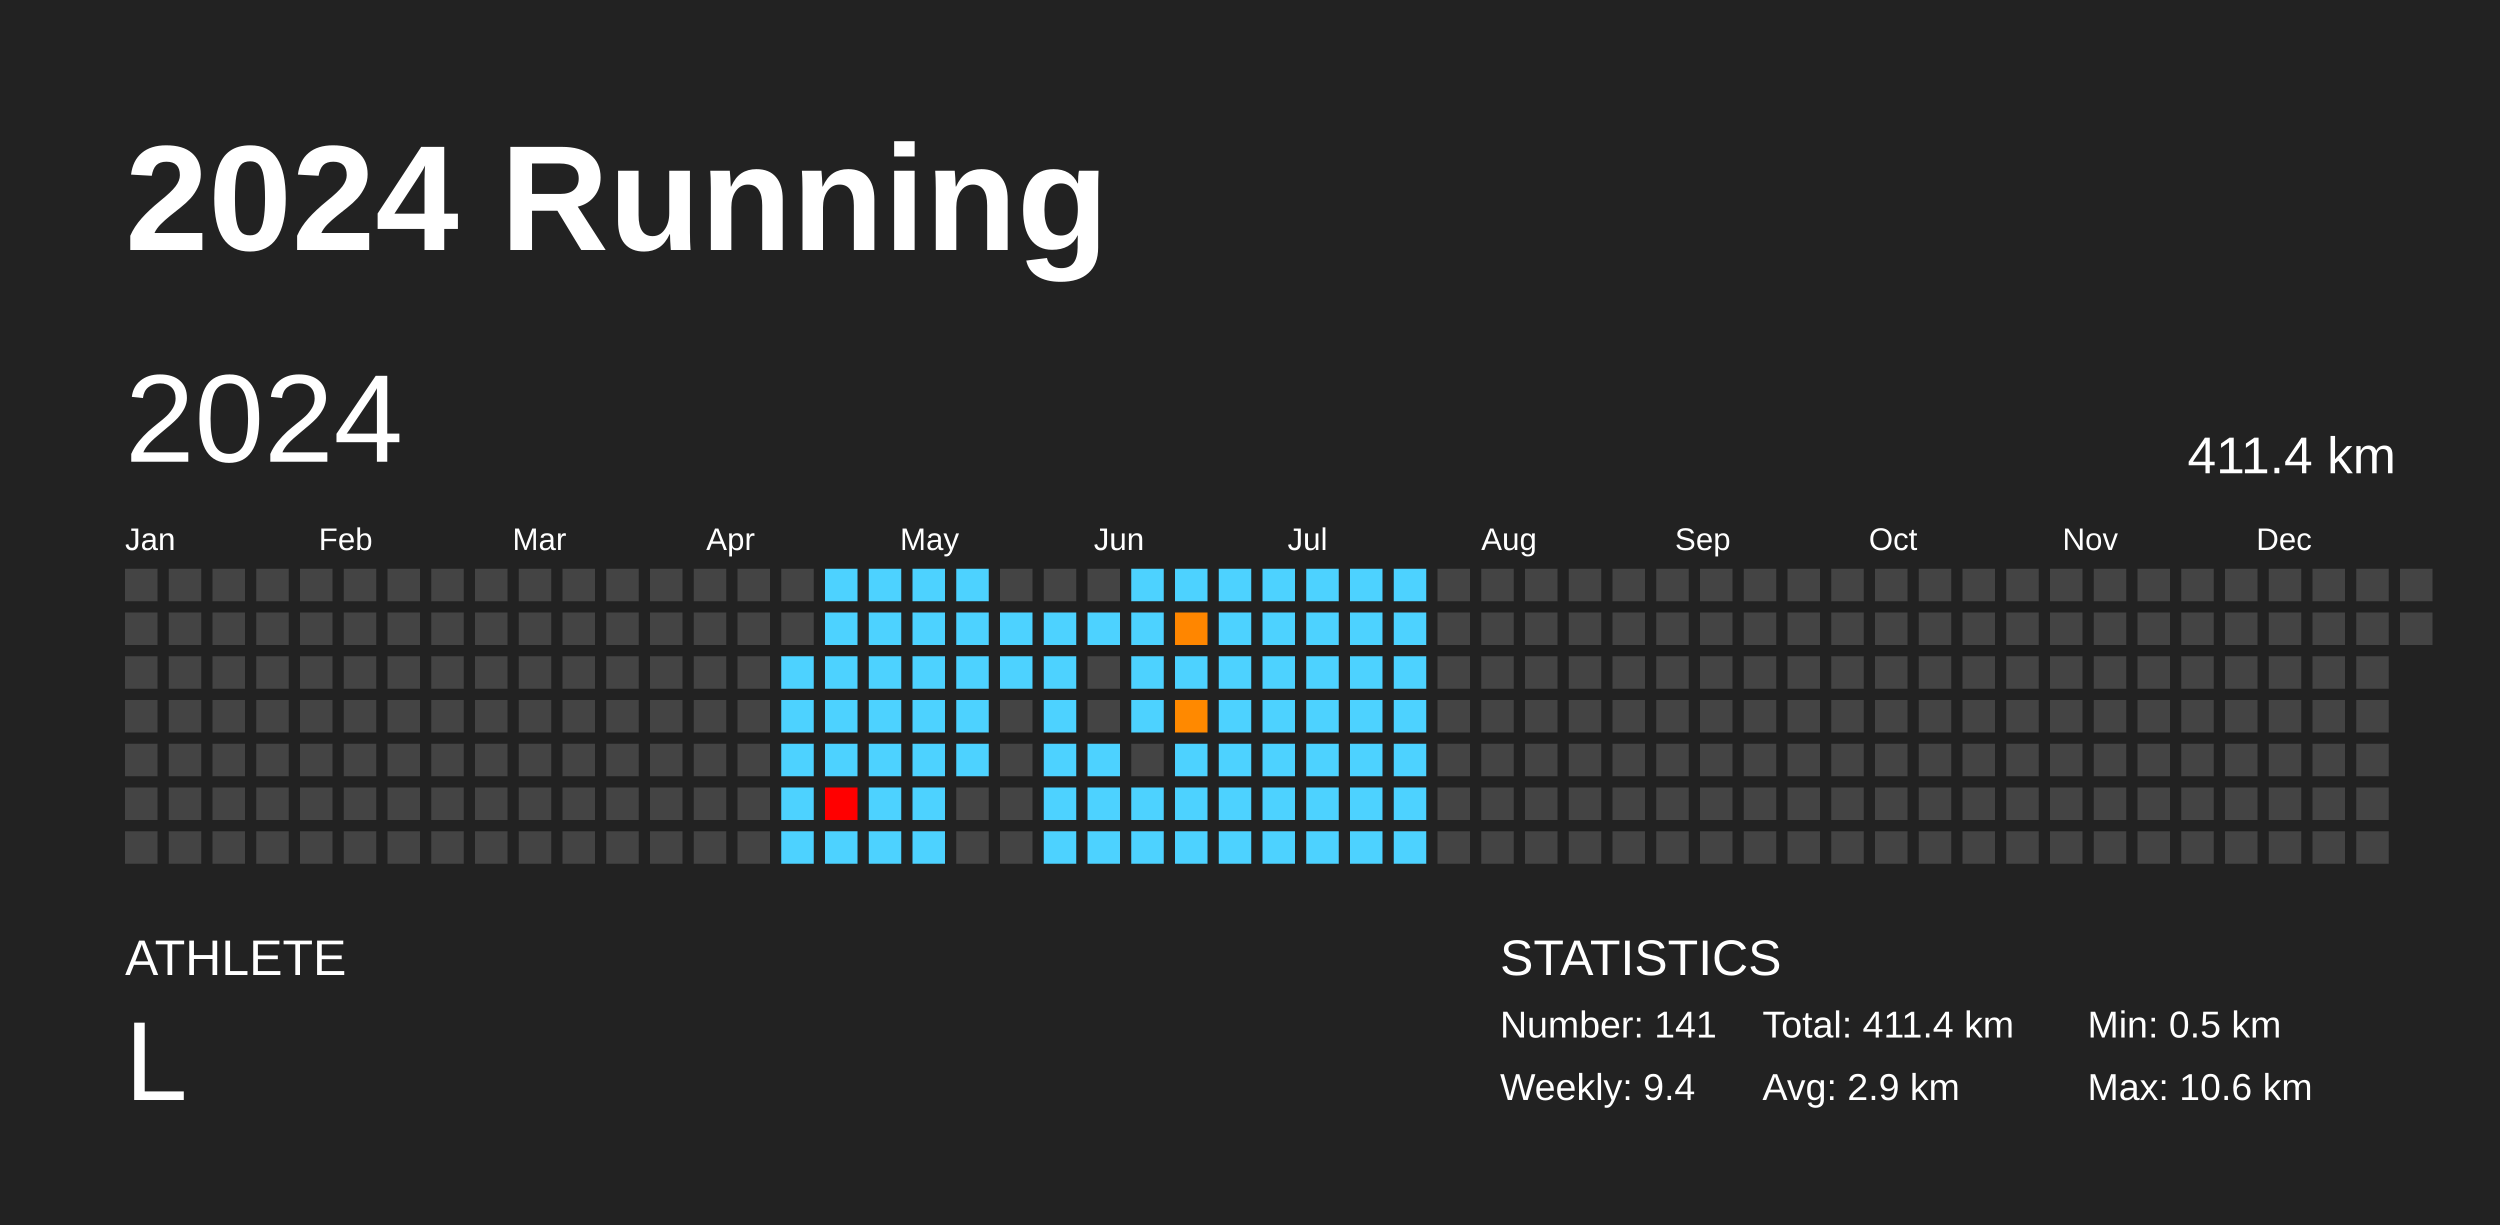
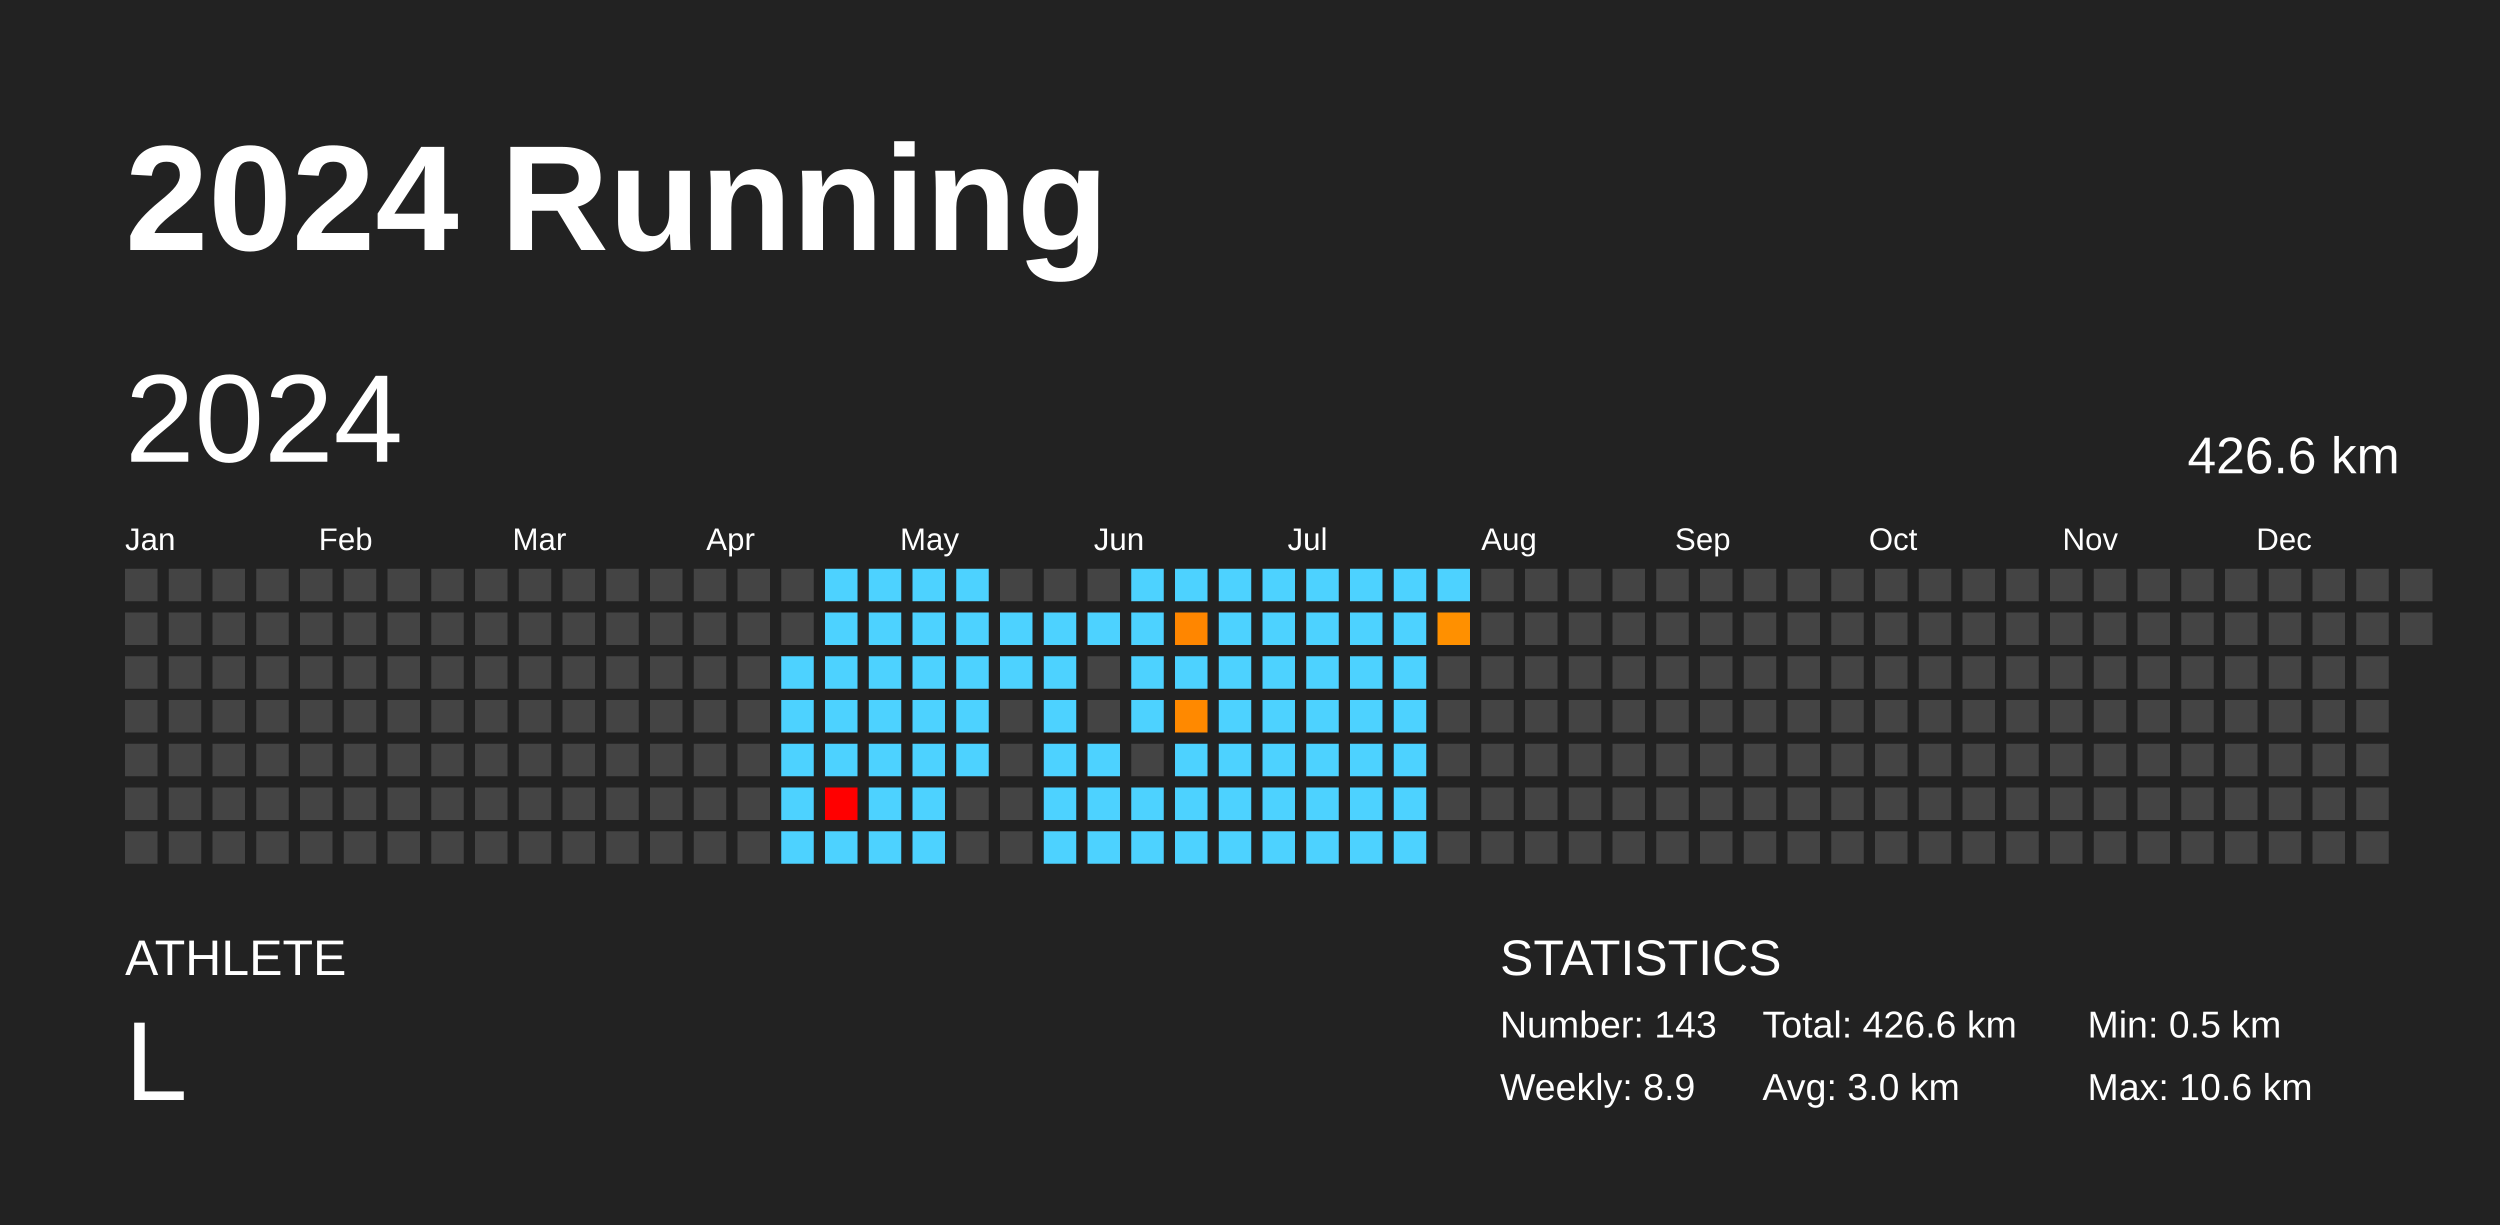
<svg xmlns="http://www.w3.org/2000/svg" baseProfile="full" height="98mm" version="1.1" viewBox="0,0,200,98" width="200mm">
  <defs />
  <rect fill="#222222" height="98" width="200" x="0" y="0" />
  <text fill="#FFFFFF" style="font-size:12px; font-family:Arial; font-weight:bold;" x="10" y="20">2024 Running</text>
  <text fill="#FFFFFF" style="font-size:4px; font-family:Arial" x="10" y="78">ATHLETE</text>
  <text fill="#FFFFFF" style="font-size:9px; font-family:Arial" x="10" y="88">L</text>
  <text fill="#FFFFFF" style="font-size:4px; font-family:Arial" x="120" y="78">STATISTICS</text>
-   <text fill="#FFFFFF" style="font-size:3px; font-family:Arial" x="120" y="83">Number: 141</text>
-   <text fill="#FFFFFF" style="font-size:3px; font-family:Arial" x="120" y="88">Weekly: 9.4</text>
-   <text fill="#FFFFFF" style="font-size:3px; font-family:Arial" x="141" y="83">Total: 411.4 km</text>
-   <text fill="#FFFFFF" style="font-size:3px; font-family:Arial" x="141" y="88">Avg: 2.9 km</text>
+   <text fill="#FFFFFF" style="font-size:3px; font-family:Arial" x="120" y="83">Number: 143</text>
+   <text fill="#FFFFFF" style="font-size:3px; font-family:Arial" x="120" y="88">Weekly: 8.9</text>
+   <text fill="#FFFFFF" style="font-size:3px; font-family:Arial" x="141" y="83">Total: 426.6 km</text>
+   <text fill="#FFFFFF" style="font-size:3px; font-family:Arial" x="141" y="88">Avg: 3.0 km</text>
  <text fill="#FFFFFF" style="font-size:3px; font-family:Arial" x="167" y="83">Min: 0.5 km</text>
  <text fill="#FFFFFF" style="font-size:3px; font-family:Arial" x="167" y="88">Max: 10.6 km</text>
  <text dominant-baseline="hanging" fill="#FFFFFF" style="font-size:10.0px; font-family:Arial;" x="10" y="30">2024</text>
-   <text dominant-baseline="hanging" fill="#FFFFFF" style="font-size:4.125px; font-family:Arial;" x="175" y="35">411.4 km</text>
+   <text dominant-baseline="hanging" fill="#FFFFFF" style="font-size:4.125px; font-family:Arial;" x="175" y="35">426.6 km</text>
  <text fill="#FFFFFF" style="font-size:2.5px; font-family:Arial" x="10.0" y="44">Jan</text>
  <text fill="#FFFFFF" style="font-size:2.5px; font-family:Arial" x="25.5" y="44">Feb</text>
  <text fill="#FFFFFF" style="font-size:2.5px; font-family:Arial" x="41.0" y="44">Mar</text>
  <text fill="#FFFFFF" style="font-size:2.5px; font-family:Arial" x="56.5" y="44">Apr</text>
  <text fill="#FFFFFF" style="font-size:2.5px; font-family:Arial" x="72.0" y="44">May</text>
  <text fill="#FFFFFF" style="font-size:2.5px; font-family:Arial" x="87.5" y="44">Jun</text>
  <text fill="#FFFFFF" style="font-size:2.5px; font-family:Arial" x="103.0" y="44">Jul</text>
  <text fill="#FFFFFF" style="font-size:2.5px; font-family:Arial" x="118.5" y="44">Aug</text>
  <text fill="#FFFFFF" style="font-size:2.5px; font-family:Arial" x="134.0" y="44">Sep</text>
  <text fill="#FFFFFF" style="font-size:2.5px; font-family:Arial" x="149.5" y="44">Oct</text>
  <text fill="#FFFFFF" style="font-size:2.5px; font-family:Arial" x="165.0" y="44">Nov</text>
  <text fill="#FFFFFF" style="font-size:2.5px; font-family:Arial" x="180.5" y="44">Dec</text>
  <rect fill="#444444" height="2.6" width="2.6" x="10.0" y="45.5" />
  <rect fill="#444444" height="2.6" width="2.6" x="10.0" y="49.0" />
  <rect fill="#444444" height="2.6" width="2.6" x="10.0" y="52.5" />
  <rect fill="#444444" height="2.6" width="2.6" x="10.0" y="56.0" />
  <rect fill="#444444" height="2.6" width="2.6" x="10.0" y="59.5" />
  <rect fill="#444444" height="2.6" width="2.6" x="10.0" y="63.0" />
  <rect fill="#444444" height="2.6" width="2.6" x="10.0" y="66.5" />
  <rect fill="#444444" height="2.6" width="2.6" x="13.5" y="45.5" />
  <rect fill="#444444" height="2.6" width="2.6" x="13.5" y="49.0" />
  <rect fill="#444444" height="2.6" width="2.6" x="13.5" y="52.5" />
  <rect fill="#444444" height="2.6" width="2.6" x="13.5" y="56.0" />
  <rect fill="#444444" height="2.6" width="2.6" x="13.5" y="59.5" />
  <rect fill="#444444" height="2.6" width="2.6" x="13.5" y="63.0" />
  <rect fill="#444444" height="2.6" width="2.6" x="13.5" y="66.5" />
  <rect fill="#444444" height="2.6" width="2.6" x="17.0" y="45.5" />
  <rect fill="#444444" height="2.6" width="2.6" x="17.0" y="49.0" />
  <rect fill="#444444" height="2.6" width="2.6" x="17.0" y="52.5" />
  <rect fill="#444444" height="2.6" width="2.6" x="17.0" y="56.0" />
  <rect fill="#444444" height="2.6" width="2.6" x="17.0" y="59.5" />
  <rect fill="#444444" height="2.6" width="2.6" x="17.0" y="63.0" />
  <rect fill="#444444" height="2.6" width="2.6" x="17.0" y="66.5" />
  <rect fill="#444444" height="2.6" width="2.6" x="20.5" y="45.5" />
  <rect fill="#444444" height="2.6" width="2.6" x="20.5" y="49.0" />
  <rect fill="#444444" height="2.6" width="2.6" x="20.5" y="52.5" />
  <rect fill="#444444" height="2.6" width="2.6" x="20.5" y="56.0" />
  <rect fill="#444444" height="2.6" width="2.6" x="20.5" y="59.5" />
  <rect fill="#444444" height="2.6" width="2.6" x="20.5" y="63.0" />
  <rect fill="#444444" height="2.6" width="2.6" x="20.5" y="66.5" />
  <rect fill="#444444" height="2.6" width="2.6" x="24.0" y="45.5" />
  <rect fill="#444444" height="2.6" width="2.6" x="24.0" y="49.0" />
  <rect fill="#444444" height="2.6" width="2.6" x="24.0" y="52.5" />
  <rect fill="#444444" height="2.6" width="2.6" x="24.0" y="56.0" />
  <rect fill="#444444" height="2.6" width="2.6" x="24.0" y="59.5" />
  <rect fill="#444444" height="2.6" width="2.6" x="24.0" y="63.0" />
  <rect fill="#444444" height="2.6" width="2.6" x="24.0" y="66.5" />
  <rect fill="#444444" height="2.6" width="2.6" x="27.5" y="45.5" />
  <rect fill="#444444" height="2.6" width="2.6" x="27.5" y="49.0" />
  <rect fill="#444444" height="2.6" width="2.6" x="27.5" y="52.5" />
  <rect fill="#444444" height="2.6" width="2.6" x="27.5" y="56.0" />
  <rect fill="#444444" height="2.6" width="2.6" x="27.5" y="59.5" />
  <rect fill="#444444" height="2.6" width="2.6" x="27.5" y="63.0" />
  <rect fill="#444444" height="2.6" width="2.6" x="27.5" y="66.5" />
  <rect fill="#444444" height="2.6" width="2.6" x="31.0" y="45.5" />
  <rect fill="#444444" height="2.6" width="2.6" x="31.0" y="49.0" />
  <rect fill="#444444" height="2.6" width="2.6" x="31.0" y="52.5" />
  <rect fill="#444444" height="2.6" width="2.6" x="31.0" y="56.0" />
  <rect fill="#444444" height="2.6" width="2.6" x="31.0" y="59.5" />
  <rect fill="#444444" height="2.6" width="2.6" x="31.0" y="63.0" />
  <rect fill="#444444" height="2.6" width="2.6" x="31.0" y="66.5" />
  <rect fill="#444444" height="2.6" width="2.6" x="34.5" y="45.5" />
  <rect fill="#444444" height="2.6" width="2.6" x="34.5" y="49.0" />
  <rect fill="#444444" height="2.6" width="2.6" x="34.5" y="52.5" />
  <rect fill="#444444" height="2.6" width="2.6" x="34.5" y="56.0" />
  <rect fill="#444444" height="2.6" width="2.6" x="34.5" y="59.5" />
  <rect fill="#444444" height="2.6" width="2.6" x="34.5" y="63.0" />
  <rect fill="#444444" height="2.6" width="2.6" x="34.5" y="66.5" />
  <rect fill="#444444" height="2.6" width="2.6" x="38.0" y="45.5" />
  <rect fill="#444444" height="2.6" width="2.6" x="38.0" y="49.0" />
  <rect fill="#444444" height="2.6" width="2.6" x="38.0" y="52.5" />
  <rect fill="#444444" height="2.6" width="2.6" x="38.0" y="56.0" />
  <rect fill="#444444" height="2.6" width="2.6" x="38.0" y="59.5" />
  <rect fill="#444444" height="2.6" width="2.6" x="38.0" y="63.0" />
  <rect fill="#444444" height="2.6" width="2.6" x="38.0" y="66.5" />
  <rect fill="#444444" height="2.6" width="2.6" x="41.5" y="45.5" />
  <rect fill="#444444" height="2.6" width="2.6" x="41.5" y="49.0" />
  <rect fill="#444444" height="2.6" width="2.6" x="41.5" y="52.5" />
  <rect fill="#444444" height="2.6" width="2.6" x="41.5" y="56.0" />
  <rect fill="#444444" height="2.6" width="2.6" x="41.5" y="59.5" />
  <rect fill="#444444" height="2.6" width="2.6" x="41.5" y="63.0" />
  <rect fill="#444444" height="2.6" width="2.6" x="41.5" y="66.5" />
  <rect fill="#444444" height="2.6" width="2.6" x="45.0" y="45.5" />
  <rect fill="#444444" height="2.6" width="2.6" x="45.0" y="49.0" />
  <rect fill="#444444" height="2.6" width="2.6" x="45.0" y="52.5" />
  <rect fill="#444444" height="2.6" width="2.6" x="45.0" y="56.0" />
  <rect fill="#444444" height="2.6" width="2.6" x="45.0" y="59.5" />
  <rect fill="#444444" height="2.6" width="2.6" x="45.0" y="63.0" />
  <rect fill="#444444" height="2.6" width="2.6" x="45.0" y="66.5" />
  <rect fill="#444444" height="2.6" width="2.6" x="48.5" y="45.5" />
  <rect fill="#444444" height="2.6" width="2.6" x="48.5" y="49.0" />
  <rect fill="#444444" height="2.6" width="2.6" x="48.5" y="52.5" />
  <rect fill="#444444" height="2.6" width="2.6" x="48.5" y="56.0" />
  <rect fill="#444444" height="2.6" width="2.6" x="48.5" y="59.5" />
  <rect fill="#444444" height="2.6" width="2.6" x="48.5" y="63.0" />
  <rect fill="#444444" height="2.6" width="2.6" x="48.5" y="66.5" />
  <rect fill="#444444" height="2.6" width="2.6" x="52.0" y="45.5" />
  <rect fill="#444444" height="2.6" width="2.6" x="52.0" y="49.0" />
  <rect fill="#444444" height="2.6" width="2.6" x="52.0" y="52.5" />
  <rect fill="#444444" height="2.6" width="2.6" x="52.0" y="56.0" />
  <rect fill="#444444" height="2.6" width="2.6" x="52.0" y="59.5" />
  <rect fill="#444444" height="2.6" width="2.6" x="52.0" y="63.0" />
  <rect fill="#444444" height="2.6" width="2.6" x="52.0" y="66.5" />
  <rect fill="#444444" height="2.6" width="2.6" x="55.5" y="45.5" />
  <rect fill="#444444" height="2.6" width="2.6" x="55.5" y="49.0" />
  <rect fill="#444444" height="2.6" width="2.6" x="55.5" y="52.5" />
  <rect fill="#444444" height="2.6" width="2.6" x="55.5" y="56.0" />
  <rect fill="#444444" height="2.6" width="2.6" x="55.5" y="59.5" />
  <rect fill="#444444" height="2.6" width="2.6" x="55.5" y="63.0" />
  <rect fill="#444444" height="2.6" width="2.6" x="55.5" y="66.5" />
  <rect fill="#444444" height="2.6" width="2.6" x="59.0" y="45.5" />
  <rect fill="#444444" height="2.6" width="2.6" x="59.0" y="49.0" />
  <rect fill="#444444" height="2.6" width="2.6" x="59.0" y="52.5" />
  <rect fill="#444444" height="2.6" width="2.6" x="59.0" y="56.0" />
  <rect fill="#444444" height="2.6" width="2.6" x="59.0" y="59.5" />
  <rect fill="#444444" height="2.6" width="2.6" x="59.0" y="63.0" />
  <rect fill="#444444" height="2.6" width="2.6" x="59.0" y="66.5" />
  <rect fill="#444444" height="2.6" width="2.6" x="62.5" y="45.5" />
  <rect fill="#444444" height="2.6" width="2.6" x="62.5" y="49.0" />
  <rect fill="#4dd2ff" height="2.6" width="2.6" x="62.5" y="52.5" />
  <rect fill="#4dd2ff" height="2.6" width="2.6" x="62.5" y="56.0" />
  <rect fill="#4dd2ff" height="2.6" width="2.6" x="62.5" y="59.5" />
  <rect fill="#4dd2ff" height="2.6" width="2.6" x="62.5" y="63.0" />
  <rect fill="#4dd2ff" height="2.6" width="2.6" x="62.5" y="66.5" />
  <rect fill="#4dd2ff" height="2.6" width="2.6" x="66.0" y="45.5" />
  <rect fill="#4dd2ff" height="2.6" width="2.6" x="66.0" y="49.0" />
  <rect fill="#4dd2ff" height="2.6" width="2.6" x="66.0" y="52.5" />
  <rect fill="#4dd2ff" height="2.6" width="2.6" x="66.0" y="56.0" />
  <rect fill="#4dd2ff" height="2.6" width="2.6" x="66.0" y="59.5" />
  <rect fill="red" height="2.6" width="2.6" x="66.0" y="63.0" />
  <rect fill="#4dd2ff" height="2.6" width="2.6" x="66.0" y="66.5" />
  <rect fill="#4dd2ff" height="2.6" width="2.6" x="69.5" y="45.5" />
  <rect fill="#4dd2ff" height="2.6" width="2.6" x="69.5" y="49.0" />
  <rect fill="#4dd2ff" height="2.6" width="2.6" x="69.5" y="52.5" />
  <rect fill="#4dd2ff" height="2.6" width="2.6" x="69.5" y="56.0" />
  <rect fill="#4dd2ff" height="2.6" width="2.6" x="69.5" y="59.5" />
  <rect fill="#4dd2ff" height="2.6" width="2.6" x="69.5" y="63.0" />
  <rect fill="#4dd2ff" height="2.6" width="2.6" x="69.5" y="66.5" />
  <rect fill="#4dd2ff" height="2.6" width="2.6" x="73.0" y="45.5" />
  <rect fill="#4dd2ff" height="2.6" width="2.6" x="73.0" y="49.0" />
  <rect fill="#4dd2ff" height="2.6" width="2.6" x="73.0" y="52.5" />
  <rect fill="#4dd2ff" height="2.6" width="2.6" x="73.0" y="56.0" />
  <rect fill="#4dd2ff" height="2.6" width="2.6" x="73.0" y="59.5" />
  <rect fill="#4dd2ff" height="2.6" width="2.6" x="73.0" y="63.0" />
  <rect fill="#4dd2ff" height="2.6" width="2.6" x="73.0" y="66.5" />
  <rect fill="#4dd2ff" height="2.6" width="2.6" x="76.5" y="45.5" />
  <rect fill="#4dd2ff" height="2.6" width="2.6" x="76.5" y="49.0" />
  <rect fill="#4dd2ff" height="2.6" width="2.6" x="76.5" y="52.5" />
  <rect fill="#4dd2ff" height="2.6" width="2.6" x="76.5" y="56.0" />
  <rect fill="#4dd2ff" height="2.6" width="2.6" x="76.5" y="59.5" />
  <rect fill="#444444" height="2.6" width="2.6" x="76.5" y="63.0" />
  <rect fill="#444444" height="2.6" width="2.6" x="76.5" y="66.5" />
  <rect fill="#444444" height="2.6" width="2.6" x="80.0" y="45.5" />
  <rect fill="#4dd2ff" height="2.6" width="2.6" x="80.0" y="49.0" />
  <rect fill="#4dd2ff" height="2.6" width="2.6" x="80.0" y="52.5" />
  <rect fill="#444444" height="2.6" width="2.6" x="80.0" y="56.0" />
  <rect fill="#444444" height="2.6" width="2.6" x="80.0" y="59.5" />
  <rect fill="#444444" height="2.6" width="2.6" x="80.0" y="63.0" />
  <rect fill="#444444" height="2.6" width="2.6" x="80.0" y="66.5" />
  <rect fill="#444444" height="2.6" width="2.6" x="83.5" y="45.5" />
  <rect fill="#4dd2ff" height="2.6" width="2.6" x="83.5" y="49.0" />
  <rect fill="#4dd2ff" height="2.6" width="2.6" x="83.5" y="52.5" />
  <rect fill="#4dd2ff" height="2.6" width="2.6" x="83.5" y="56.0" />
  <rect fill="#4dd2ff" height="2.6" width="2.6" x="83.5" y="59.5" />
  <rect fill="#4dd2ff" height="2.6" width="2.6" x="83.5" y="63.0" />
  <rect fill="#4dd2ff" height="2.6" width="2.6" x="83.5" y="66.5" />
  <rect fill="#444444" height="2.6" width="2.6" x="87.0" y="45.5" />
  <rect fill="#4dd2ff" height="2.6" width="2.6" x="87.0" y="49.0" />
  <rect fill="#444444" height="2.6" width="2.6" x="87.0" y="52.5" />
  <rect fill="#444444" height="2.6" width="2.6" x="87.0" y="56.0" />
  <rect fill="#4dd2ff" height="2.6" width="2.6" x="87.0" y="59.5" />
  <rect fill="#4dd2ff" height="2.6" width="2.6" x="87.0" y="63.0" />
  <rect fill="#4dd2ff" height="2.6" width="2.6" x="87.0" y="66.5" />
  <rect fill="#4dd2ff" height="2.6" width="2.6" x="90.5" y="45.5" />
  <rect fill="#4dd2ff" height="2.6" width="2.6" x="90.5" y="49.0" />
  <rect fill="#4dd2ff" height="2.6" width="2.6" x="90.5" y="52.5" />
  <rect fill="#4dd2ff" height="2.6" width="2.6" x="90.5" y="56.0" />
  <rect fill="#444444" height="2.6" width="2.6" x="90.5" y="59.5" />
  <rect fill="#4dd2ff" height="2.6" width="2.6" x="90.5" y="63.0" />
  <rect fill="#4dd2ff" height="2.6" width="2.6" x="90.5" y="66.5" />
  <rect fill="#4dd2ff" height="2.6" width="2.6" x="94.0" y="45.5" />
  <rect fill="#ff8600" height="2.6" width="2.6" x="94.0" y="49.0" />
  <rect fill="#4dd2ff" height="2.6" width="2.6" x="94.0" y="52.5" />
  <rect fill="#ff8900" height="2.6" width="2.6" x="94.0" y="56.0" />
  <rect fill="#4dd2ff" height="2.6" width="2.6" x="94.0" y="59.5" />
  <rect fill="#4dd2ff" height="2.6" width="2.6" x="94.0" y="63.0" />
  <rect fill="#4dd2ff" height="2.6" width="2.6" x="94.0" y="66.5" />
  <rect fill="#4dd2ff" height="2.6" width="2.6" x="97.5" y="45.5" />
  <rect fill="#4dd2ff" height="2.6" width="2.6" x="97.5" y="49.0" />
  <rect fill="#4dd2ff" height="2.6" width="2.6" x="97.5" y="52.5" />
  <rect fill="#4dd2ff" height="2.6" width="2.6" x="97.5" y="56.0" />
  <rect fill="#4dd2ff" height="2.6" width="2.6" x="97.5" y="59.5" />
  <rect fill="#4dd2ff" height="2.6" width="2.6" x="97.5" y="63.0" />
  <rect fill="#4dd2ff" height="2.6" width="2.6" x="97.5" y="66.5" />
  <rect fill="#4dd2ff" height="2.6" width="2.6" x="101.0" y="45.5" />
  <rect fill="#4dd2ff" height="2.6" width="2.6" x="101.0" y="49.0" />
  <rect fill="#4dd2ff" height="2.6" width="2.6" x="101.0" y="52.5" />
  <rect fill="#4dd2ff" height="2.6" width="2.6" x="101.0" y="56.0" />
  <rect fill="#4dd2ff" height="2.6" width="2.6" x="101.0" y="59.5" />
  <rect fill="#4dd2ff" height="2.6" width="2.6" x="101.0" y="63.0" />
  <rect fill="#4dd2ff" height="2.6" width="2.6" x="101.0" y="66.5" />
  <rect fill="#4dd2ff" height="2.6" width="2.6" x="104.5" y="45.5" />
  <rect fill="#4dd2ff" height="2.6" width="2.6" x="104.5" y="49.0" />
  <rect fill="#4dd2ff" height="2.6" width="2.6" x="104.5" y="52.5" />
  <rect fill="#4dd2ff" height="2.6" width="2.6" x="104.5" y="56.0" />
  <rect fill="#4dd2ff" height="2.6" width="2.6" x="104.5" y="59.5" />
  <rect fill="#4dd2ff" height="2.6" width="2.6" x="104.5" y="63.0" />
  <rect fill="#4dd2ff" height="2.6" width="2.6" x="104.5" y="66.5" />
  <rect fill="#4dd2ff" height="2.6" width="2.6" x="108.0" y="45.5" />
  <rect fill="#4dd2ff" height="2.6" width="2.6" x="108.0" y="49.0" />
  <rect fill="#4dd2ff" height="2.6" width="2.6" x="108.0" y="52.5" />
  <rect fill="#4dd2ff" height="2.6" width="2.6" x="108.0" y="56.0" />
  <rect fill="#4dd2ff" height="2.6" width="2.6" x="108.0" y="59.5" />
  <rect fill="#4dd2ff" height="2.6" width="2.6" x="108.0" y="63.0" />
  <rect fill="#4dd2ff" height="2.6" width="2.6" x="108.0" y="66.5" />
  <rect fill="#4dd2ff" height="2.6" width="2.6" x="111.5" y="45.5" />
  <rect fill="#4dd2ff" height="2.6" width="2.6" x="111.5" y="49.0" />
  <rect fill="#4dd2ff" height="2.6" width="2.6" x="111.5" y="52.5" />
  <rect fill="#4dd2ff" height="2.6" width="2.6" x="111.5" y="56.0" />
  <rect fill="#4dd2ff" height="2.6" width="2.6" x="111.5" y="59.5" />
  <rect fill="#4dd2ff" height="2.6" width="2.6" x="111.5" y="63.0" />
  <rect fill="#4dd2ff" height="2.6" width="2.6" x="111.5" y="66.5" />
-   <rect fill="#444444" height="2.6" width="2.6" x="115.0" y="45.5" />
-   <rect fill="#444444" height="2.6" width="2.6" x="115.0" y="49.0" />
+   <rect fill="#4dd2ff" height="2.6" width="2.6" x="115.0" y="45.5" />
+   <rect fill="#ff9000" height="2.6" width="2.6" x="115.0" y="49.0" />
  <rect fill="#444444" height="2.6" width="2.6" x="115.0" y="52.5" />
  <rect fill="#444444" height="2.6" width="2.6" x="115.0" y="56.0" />
  <rect fill="#444444" height="2.6" width="2.6" x="115.0" y="59.5" />
  <rect fill="#444444" height="2.6" width="2.6" x="115.0" y="63.0" />
  <rect fill="#444444" height="2.6" width="2.6" x="115.0" y="66.5" />
  <rect fill="#444444" height="2.6" width="2.6" x="118.5" y="45.5" />
  <rect fill="#444444" height="2.6" width="2.6" x="118.5" y="49.0" />
  <rect fill="#444444" height="2.6" width="2.6" x="118.5" y="52.5" />
  <rect fill="#444444" height="2.6" width="2.6" x="118.5" y="56.0" />
  <rect fill="#444444" height="2.6" width="2.6" x="118.5" y="59.5" />
  <rect fill="#444444" height="2.6" width="2.6" x="118.5" y="63.0" />
  <rect fill="#444444" height="2.6" width="2.6" x="118.5" y="66.5" />
  <rect fill="#444444" height="2.6" width="2.6" x="122.0" y="45.5" />
  <rect fill="#444444" height="2.6" width="2.6" x="122.0" y="49.0" />
  <rect fill="#444444" height="2.6" width="2.6" x="122.0" y="52.5" />
  <rect fill="#444444" height="2.6" width="2.6" x="122.0" y="56.0" />
  <rect fill="#444444" height="2.6" width="2.6" x="122.0" y="59.5" />
  <rect fill="#444444" height="2.6" width="2.6" x="122.0" y="63.0" />
  <rect fill="#444444" height="2.6" width="2.6" x="122.0" y="66.5" />
  <rect fill="#444444" height="2.6" width="2.6" x="125.5" y="45.5" />
  <rect fill="#444444" height="2.6" width="2.6" x="125.5" y="49.0" />
  <rect fill="#444444" height="2.6" width="2.6" x="125.5" y="52.5" />
  <rect fill="#444444" height="2.6" width="2.6" x="125.5" y="56.0" />
  <rect fill="#444444" height="2.6" width="2.6" x="125.5" y="59.5" />
  <rect fill="#444444" height="2.6" width="2.6" x="125.5" y="63.0" />
  <rect fill="#444444" height="2.6" width="2.6" x="125.5" y="66.5" />
  <rect fill="#444444" height="2.6" width="2.6" x="129.0" y="45.5" />
  <rect fill="#444444" height="2.6" width="2.6" x="129.0" y="49.0" />
  <rect fill="#444444" height="2.6" width="2.6" x="129.0" y="52.5" />
  <rect fill="#444444" height="2.6" width="2.6" x="129.0" y="56.0" />
  <rect fill="#444444" height="2.6" width="2.6" x="129.0" y="59.5" />
  <rect fill="#444444" height="2.6" width="2.6" x="129.0" y="63.0" />
  <rect fill="#444444" height="2.6" width="2.6" x="129.0" y="66.5" />
  <rect fill="#444444" height="2.6" width="2.6" x="132.5" y="45.5" />
  <rect fill="#444444" height="2.6" width="2.6" x="132.5" y="49.0" />
  <rect fill="#444444" height="2.6" width="2.6" x="132.5" y="52.5" />
  <rect fill="#444444" height="2.6" width="2.6" x="132.5" y="56.0" />
  <rect fill="#444444" height="2.6" width="2.6" x="132.5" y="59.5" />
  <rect fill="#444444" height="2.6" width="2.6" x="132.5" y="63.0" />
  <rect fill="#444444" height="2.6" width="2.6" x="132.5" y="66.5" />
  <rect fill="#444444" height="2.6" width="2.6" x="136.0" y="45.5" />
  <rect fill="#444444" height="2.6" width="2.6" x="136.0" y="49.0" />
  <rect fill="#444444" height="2.6" width="2.6" x="136.0" y="52.5" />
  <rect fill="#444444" height="2.6" width="2.6" x="136.0" y="56.0" />
  <rect fill="#444444" height="2.6" width="2.6" x="136.0" y="59.5" />
  <rect fill="#444444" height="2.6" width="2.6" x="136.0" y="63.0" />
  <rect fill="#444444" height="2.6" width="2.6" x="136.0" y="66.5" />
  <rect fill="#444444" height="2.6" width="2.6" x="139.5" y="45.5" />
  <rect fill="#444444" height="2.6" width="2.6" x="139.5" y="49.0" />
  <rect fill="#444444" height="2.6" width="2.6" x="139.5" y="52.5" />
  <rect fill="#444444" height="2.6" width="2.6" x="139.5" y="56.0" />
  <rect fill="#444444" height="2.6" width="2.6" x="139.5" y="59.5" />
  <rect fill="#444444" height="2.6" width="2.6" x="139.5" y="63.0" />
  <rect fill="#444444" height="2.6" width="2.6" x="139.5" y="66.5" />
  <rect fill="#444444" height="2.6" width="2.6" x="143.0" y="45.5" />
  <rect fill="#444444" height="2.6" width="2.6" x="143.0" y="49.0" />
  <rect fill="#444444" height="2.6" width="2.6" x="143.0" y="52.5" />
  <rect fill="#444444" height="2.6" width="2.6" x="143.0" y="56.0" />
  <rect fill="#444444" height="2.6" width="2.6" x="143.0" y="59.5" />
  <rect fill="#444444" height="2.6" width="2.6" x="143.0" y="63.0" />
  <rect fill="#444444" height="2.6" width="2.6" x="143.0" y="66.5" />
  <rect fill="#444444" height="2.6" width="2.6" x="146.5" y="45.5" />
  <rect fill="#444444" height="2.6" width="2.6" x="146.5" y="49.0" />
  <rect fill="#444444" height="2.6" width="2.6" x="146.5" y="52.5" />
  <rect fill="#444444" height="2.6" width="2.6" x="146.5" y="56.0" />
  <rect fill="#444444" height="2.6" width="2.6" x="146.5" y="59.5" />
  <rect fill="#444444" height="2.6" width="2.6" x="146.5" y="63.0" />
  <rect fill="#444444" height="2.6" width="2.6" x="146.5" y="66.5" />
  <rect fill="#444444" height="2.6" width="2.6" x="150.0" y="45.5" />
  <rect fill="#444444" height="2.6" width="2.6" x="150.0" y="49.0" />
  <rect fill="#444444" height="2.6" width="2.6" x="150.0" y="52.5" />
  <rect fill="#444444" height="2.6" width="2.6" x="150.0" y="56.0" />
  <rect fill="#444444" height="2.6" width="2.6" x="150.0" y="59.5" />
  <rect fill="#444444" height="2.6" width="2.6" x="150.0" y="63.0" />
  <rect fill="#444444" height="2.6" width="2.6" x="150.0" y="66.5" />
  <rect fill="#444444" height="2.6" width="2.6" x="153.5" y="45.5" />
  <rect fill="#444444" height="2.6" width="2.6" x="153.5" y="49.0" />
  <rect fill="#444444" height="2.6" width="2.6" x="153.5" y="52.5" />
  <rect fill="#444444" height="2.6" width="2.6" x="153.5" y="56.0" />
  <rect fill="#444444" height="2.6" width="2.6" x="153.5" y="59.5" />
  <rect fill="#444444" height="2.6" width="2.6" x="153.5" y="63.0" />
  <rect fill="#444444" height="2.6" width="2.6" x="153.5" y="66.5" />
  <rect fill="#444444" height="2.6" width="2.6" x="157.0" y="45.5" />
  <rect fill="#444444" height="2.6" width="2.6" x="157.0" y="49.0" />
  <rect fill="#444444" height="2.6" width="2.6" x="157.0" y="52.5" />
  <rect fill="#444444" height="2.6" width="2.6" x="157.0" y="56.0" />
  <rect fill="#444444" height="2.6" width="2.6" x="157.0" y="59.5" />
  <rect fill="#444444" height="2.6" width="2.6" x="157.0" y="63.0" />
  <rect fill="#444444" height="2.6" width="2.6" x="157.0" y="66.5" />
  <rect fill="#444444" height="2.6" width="2.6" x="160.5" y="45.5" />
  <rect fill="#444444" height="2.6" width="2.6" x="160.5" y="49.0" />
  <rect fill="#444444" height="2.6" width="2.6" x="160.5" y="52.5" />
  <rect fill="#444444" height="2.6" width="2.6" x="160.5" y="56.0" />
  <rect fill="#444444" height="2.6" width="2.6" x="160.5" y="59.5" />
  <rect fill="#444444" height="2.6" width="2.6" x="160.5" y="63.0" />
  <rect fill="#444444" height="2.6" width="2.6" x="160.5" y="66.5" />
  <rect fill="#444444" height="2.6" width="2.6" x="164.0" y="45.5" />
  <rect fill="#444444" height="2.6" width="2.6" x="164.0" y="49.0" />
  <rect fill="#444444" height="2.6" width="2.6" x="164.0" y="52.5" />
  <rect fill="#444444" height="2.6" width="2.6" x="164.0" y="56.0" />
  <rect fill="#444444" height="2.6" width="2.6" x="164.0" y="59.5" />
  <rect fill="#444444" height="2.6" width="2.6" x="164.0" y="63.0" />
  <rect fill="#444444" height="2.6" width="2.6" x="164.0" y="66.5" />
  <rect fill="#444444" height="2.6" width="2.6" x="167.5" y="45.5" />
  <rect fill="#444444" height="2.6" width="2.6" x="167.5" y="49.0" />
  <rect fill="#444444" height="2.6" width="2.6" x="167.5" y="52.5" />
  <rect fill="#444444" height="2.6" width="2.6" x="167.5" y="56.0" />
  <rect fill="#444444" height="2.6" width="2.6" x="167.5" y="59.5" />
  <rect fill="#444444" height="2.6" width="2.6" x="167.5" y="63.0" />
  <rect fill="#444444" height="2.6" width="2.6" x="167.5" y="66.5" />
  <rect fill="#444444" height="2.6" width="2.6" x="171.0" y="45.5" />
  <rect fill="#444444" height="2.6" width="2.6" x="171.0" y="49.0" />
  <rect fill="#444444" height="2.6" width="2.6" x="171.0" y="52.5" />
  <rect fill="#444444" height="2.6" width="2.6" x="171.0" y="56.0" />
  <rect fill="#444444" height="2.6" width="2.6" x="171.0" y="59.5" />
  <rect fill="#444444" height="2.6" width="2.6" x="171.0" y="63.0" />
  <rect fill="#444444" height="2.6" width="2.6" x="171.0" y="66.5" />
  <rect fill="#444444" height="2.6" width="2.6" x="174.5" y="45.5" />
  <rect fill="#444444" height="2.6" width="2.6" x="174.5" y="49.0" />
  <rect fill="#444444" height="2.6" width="2.6" x="174.5" y="52.5" />
  <rect fill="#444444" height="2.6" width="2.6" x="174.5" y="56.0" />
  <rect fill="#444444" height="2.6" width="2.6" x="174.5" y="59.5" />
  <rect fill="#444444" height="2.6" width="2.6" x="174.5" y="63.0" />
  <rect fill="#444444" height="2.6" width="2.6" x="174.5" y="66.5" />
  <rect fill="#444444" height="2.6" width="2.6" x="178.0" y="45.5" />
  <rect fill="#444444" height="2.6" width="2.6" x="178.0" y="49.0" />
  <rect fill="#444444" height="2.6" width="2.6" x="178.0" y="52.5" />
  <rect fill="#444444" height="2.6" width="2.6" x="178.0" y="56.0" />
  <rect fill="#444444" height="2.6" width="2.6" x="178.0" y="59.5" />
  <rect fill="#444444" height="2.6" width="2.6" x="178.0" y="63.0" />
  <rect fill="#444444" height="2.6" width="2.6" x="178.0" y="66.5" />
  <rect fill="#444444" height="2.6" width="2.6" x="181.5" y="45.5" />
  <rect fill="#444444" height="2.6" width="2.6" x="181.5" y="49.0" />
  <rect fill="#444444" height="2.6" width="2.6" x="181.5" y="52.5" />
  <rect fill="#444444" height="2.6" width="2.6" x="181.5" y="56.0" />
  <rect fill="#444444" height="2.6" width="2.6" x="181.5" y="59.5" />
  <rect fill="#444444" height="2.6" width="2.6" x="181.5" y="63.0" />
  <rect fill="#444444" height="2.6" width="2.6" x="181.5" y="66.5" />
  <rect fill="#444444" height="2.6" width="2.6" x="185.0" y="45.5" />
  <rect fill="#444444" height="2.6" width="2.6" x="185.0" y="49.0" />
  <rect fill="#444444" height="2.6" width="2.6" x="185.0" y="52.5" />
  <rect fill="#444444" height="2.6" width="2.6" x="185.0" y="56.0" />
  <rect fill="#444444" height="2.6" width="2.6" x="185.0" y="59.5" />
  <rect fill="#444444" height="2.6" width="2.6" x="185.0" y="63.0" />
  <rect fill="#444444" height="2.6" width="2.6" x="185.0" y="66.5" />
  <rect fill="#444444" height="2.6" width="2.6" x="188.5" y="45.5" />
  <rect fill="#444444" height="2.6" width="2.6" x="188.5" y="49.0" />
  <rect fill="#444444" height="2.6" width="2.6" x="188.5" y="52.5" />
  <rect fill="#444444" height="2.6" width="2.6" x="188.5" y="56.0" />
  <rect fill="#444444" height="2.6" width="2.6" x="188.5" y="59.5" />
  <rect fill="#444444" height="2.6" width="2.6" x="188.5" y="63.0" />
  <rect fill="#444444" height="2.6" width="2.6" x="188.5" y="66.5" />
  <rect fill="#444444" height="2.6" width="2.6" x="192.0" y="45.5" />
  <rect fill="#444444" height="2.6" width="2.6" x="192.0" y="49.0" />
</svg>
